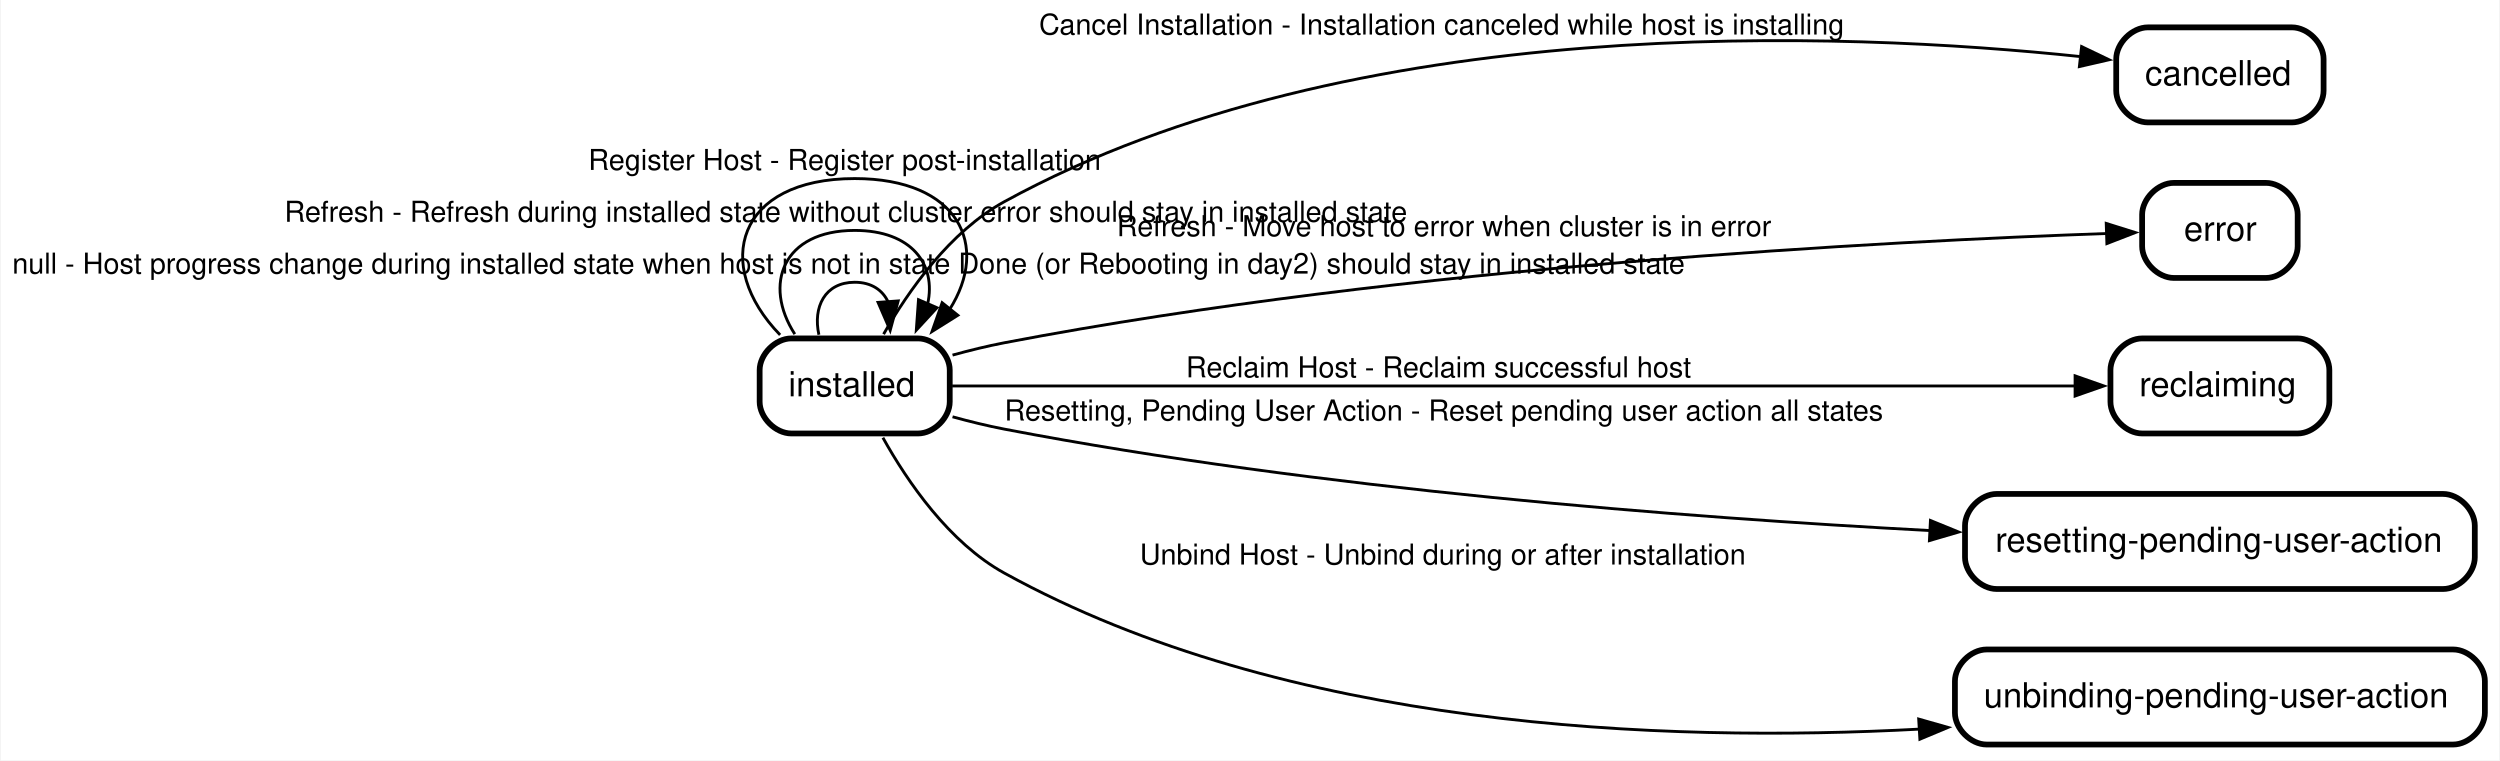
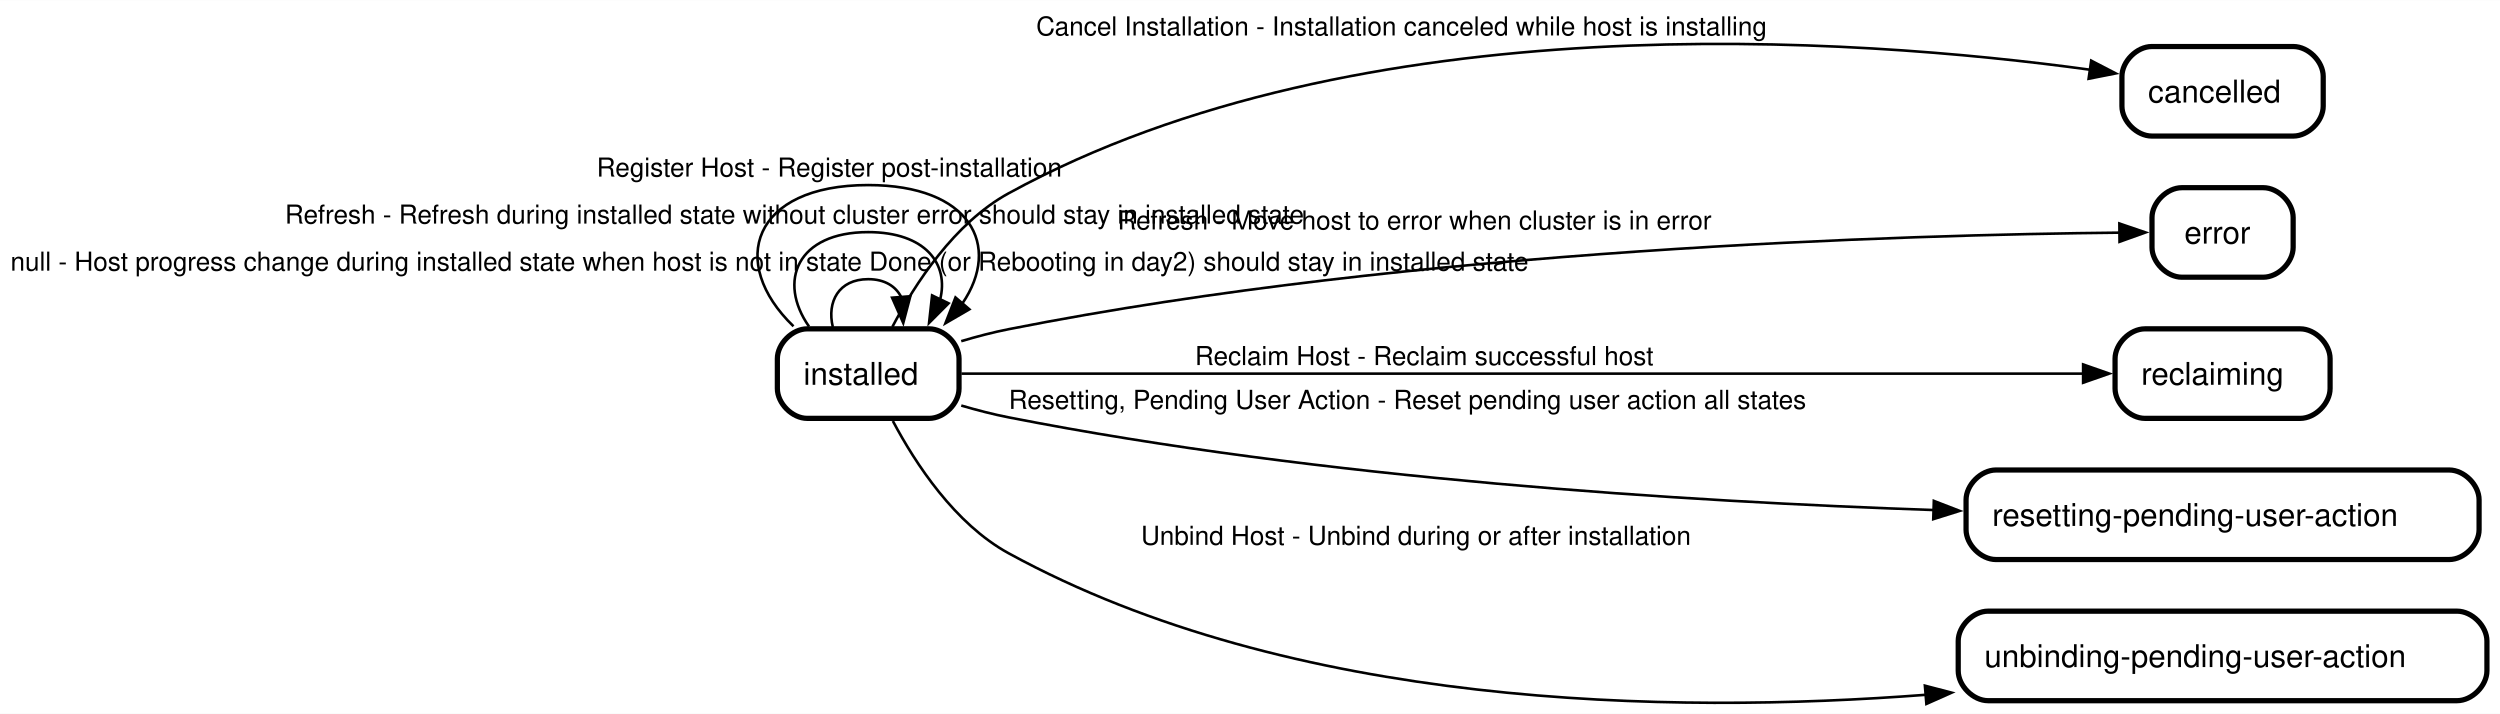
- <svg xmlns="http://www.w3.org/2000/svg" width="868pt" height="264pt" viewBox="0.00 0.00 867.50 264.00">
-   <g id="graph0" class="graph" transform="scale(1 1) rotate(0) translate(4 260)">
-     <polygon fill="white" stroke="none" points="-4,4 -4,-260 863.5,-260 863.5,4 -4,4" />
+ <svg xmlns="http://www.w3.org/2000/svg" width="956pt" height="273pt" viewBox="0.00 0.00 956.38 272.99">
+   <g id="graph0" class="graph" transform="scale(1 1) rotate(0) translate(4 268.99)">
+     <polygon fill="white" stroke="none" points="-4,4 -4,-268.99 952.38,-268.99 952.38,4 -4,4" />
    <g id="node1" class="node state regular">
-       <polygon fill="#ffffff" fill-opacity="0.004" stroke="none" stroke-width="2" points="803.5,-252 729.5,-252 729.5,-216 803.5,-216 803.5,-252" />
-       <text text-anchor="start" x="740.5" y="-230.4" font-family="Helvetica,sans-Serif" font-size="12.00">cancelled</text>
-       <path fill="none" stroke="black" stroke-width="2" d="M741.5,-217.5C741.5,-217.5 791.5,-217.5 791.5,-217.5 797,-217.5 802.5,-223 802.5,-228.5 802.5,-228.5 802.5,-239.5 802.5,-239.5 802.5,-245 797,-250.5 791.5,-250.5 791.5,-250.5 741.5,-250.5 741.5,-250.5 736,-250.5 730.5,-245 730.5,-239.5 730.5,-239.5 730.5,-228.5 730.5,-228.5 730.5,-223 736,-217.5 741.5,-217.5" />
+       <polygon fill="#ffffff" fill-opacity="0.004" stroke="none" stroke-width="2" points="885.75,-252.25 806.75,-252.25 806.75,-216 885.75,-216 885.75,-252.25" />
+       <text text-anchor="start" x="817.75" y="-229.85" font-family="Helvetica,sans-Serif" font-size="12.00">cancelled</text>
+       <path fill="none" stroke="black" stroke-width="2" d="M819.17,-217C819.17,-217 873.33,-217 873.33,-217 879.04,-217 884.75,-222.71 884.75,-228.42 884.75,-228.42 884.75,-239.83 884.75,-239.83 884.75,-245.54 879.04,-251.25 873.33,-251.25 873.33,-251.25 819.17,-251.25 819.17,-251.25 813.46,-251.25 807.75,-245.54 807.75,-239.83 807.75,-239.83 807.75,-228.42 807.75,-228.42 807.75,-222.71 813.46,-217 819.17,-217" />
    </g>
    <g id="node2" class="node state regular">
-       <polygon fill="#ffffff" fill-opacity="0.004" stroke="none" stroke-width="2" points="794.5,-198 738.5,-198 738.5,-162 794.5,-162 794.5,-198" />
-       <text text-anchor="start" x="754" y="-176.4" font-family="Helvetica,sans-Serif" font-size="12.00">error</text>
-       <path fill="none" stroke="black" stroke-width="2" d="M750.5,-163.5C750.5,-163.5 782.5,-163.5 782.5,-163.5 788,-163.5 793.5,-169 793.5,-174.5 793.5,-174.5 793.5,-185.5 793.5,-185.5 793.5,-191 788,-196.5 782.5,-196.5 782.5,-196.5 750.5,-196.5 750.5,-196.5 745,-196.5 739.5,-191 739.5,-185.5 739.5,-185.5 739.5,-174.5 739.5,-174.5 739.5,-169 745,-163.5 750.5,-163.5" />
+       <polygon fill="#ffffff" fill-opacity="0.004" stroke="none" stroke-width="2" points="874.25,-198.25 818.25,-198.25 818.25,-162 874.25,-162 874.25,-198.25" />
+       <text text-anchor="start" x="831.62" y="-175.85" font-family="Helvetica,sans-Serif" font-size="12.00">error</text>
+       <path fill="none" stroke="black" stroke-width="2" d="M830.67,-163C830.67,-163 861.83,-163 861.83,-163 867.54,-163 873.25,-168.71 873.25,-174.42 873.25,-174.42 873.25,-185.83 873.25,-185.83 873.25,-191.54 867.54,-197.25 861.83,-197.25 861.83,-197.25 830.67,-197.25 830.67,-197.25 824.96,-197.25 819.25,-191.54 819.25,-185.83 819.25,-185.83 819.25,-174.42 819.25,-174.42 819.25,-168.71 824.96,-163 830.67,-163" />
    </g>
    <g id="node3" class="node state regular">
-       <polygon fill="#ffffff" fill-opacity="0.004" stroke="none" stroke-width="2" points="326.5,-144 258.5,-144 258.5,-108 326.5,-108 326.5,-144" />
-       <text text-anchor="start" x="269.5" y="-122.4" font-family="Helvetica,sans-Serif" font-size="12.00">installed</text>
-       <path fill="none" stroke="black" stroke-width="2" d="M270.5,-109.5C270.5,-109.5 314.5,-109.5 314.5,-109.5 320,-109.5 325.5,-115 325.5,-120.5 325.5,-120.5 325.5,-131.5 325.5,-131.5 325.5,-137 320,-142.5 314.5,-142.5 314.5,-142.5 270.5,-142.5 270.5,-142.5 265,-142.5 259.5,-137 259.5,-131.5 259.5,-131.5 259.5,-120.5 259.5,-120.5 259.5,-115 265,-109.5 270.5,-109.5" />
+       <polygon fill="#ffffff" fill-opacity="0.004" stroke="none" stroke-width="2" points="363.88,-144.25 292.38,-144.25 292.38,-108 363.88,-108 363.88,-144.25" />
+       <text text-anchor="start" x="303.38" y="-121.85" font-family="Helvetica,sans-Serif" font-size="12.00">installed</text>
+       <path fill="none" stroke="black" stroke-width="2" d="M304.79,-109C304.79,-109 351.46,-109 351.46,-109 357.17,-109 362.88,-114.71 362.88,-120.42 362.88,-120.42 362.88,-131.83 362.88,-131.83 362.88,-137.54 357.17,-143.25 351.46,-143.25 351.46,-143.25 304.79,-143.25 304.79,-143.25 299.08,-143.25 293.38,-137.54 293.38,-131.83 293.38,-131.83 293.38,-120.42 293.38,-120.42 293.38,-114.71 299.08,-109 304.79,-109" />
    </g>
    <g id="edge1" class="edge transition">
-       <path fill="none" stroke="black" d="M302.53,-143.97C311.13,-159.01 325.56,-179.63 344.5,-190 465.83,-256.45 636.36,-248.97 718.13,-240.35" />
-       <polygon fill="black" stroke="black" points="718.48,-243.83 728.03,-239.25 717.71,-236.88 718.48,-243.83" />
-       <text text-anchor="start" x="356.5" y="-248" font-family="Helvetica,sans-Serif" font-size="10.00">Cancel Installation - Installation canceled while host is installing   </text>
+       <path fill="none" stroke="black" d="M337.37,-144C345.98,-160.38 361.11,-183.75 381.88,-195.12 516.39,-268.79 706.43,-254.6 795.52,-242.38" />
+       <polygon fill="black" stroke="black" points="795.99,-245.85 805.39,-240.97 795,-238.92 795.99,-245.85" />
+       <text text-anchor="start" x="392.38" y="-255.49" font-family="Helvetica,sans-Serif" font-size="10.00">Cancel Installation - Installation canceled while host is installing   </text>
    </g>
    <g id="edge4" class="edge transition">
-       <path fill="none" stroke="black" d="M326.47,-136.71C332.42,-138.35 338.61,-139.87 344.5,-141 484.1,-167.73 653.39,-176.34 727.58,-178.94" />
-       <polygon fill="black" stroke="black" points="727.03,-182.43 737.14,-179.26 727.26,-175.43 727.03,-182.43" />
-       <text text-anchor="start" x="383.5" y="-178" font-family="Helvetica,sans-Serif" font-size="10.00">Refresh - Move host to error when cluster is in error   </text>
+       <path fill="none" stroke="black" d="M363.72,-138.53C369.71,-140.32 375.93,-141.95 381.88,-143.12 537.36,-173.95 727.03,-179.26 806.9,-180.05" />
+       <polygon fill="black" stroke="black" points="806.77,-183.55 816.8,-180.13 806.83,-176.55 806.77,-183.55" />
+       <text text-anchor="start" x="423.5" y="-181.26" font-family="Helvetica,sans-Serif" font-size="10.00">Refresh - Move host to error when cluster is in error   </text>
    </g>
    <g id="edge2" class="edge transition">
-       <path fill="none" stroke="black" d="M280.07,-143.78C277.95,-153.31 282.1,-162 292.5,-162 298.35,-162 302.22,-159.25 304.11,-155.15" />
-       <polygon fill="black" stroke="black" points="307.6,-155.52 304.82,-145.29 300.61,-155.01 307.6,-155.52" />
-       <text text-anchor="start" x="0" y="-165" font-family="Helvetica,sans-Serif" font-size="10.00">null - Host progress change during installed state when host is not in state Done (or Rebooting in day2) should stay in installed state   </text>
+       <path fill="none" stroke="black" d="M314.59,-143.97C312.29,-153.53 316.8,-162.25 328.12,-162.25 334.49,-162.25 338.71,-159.49 340.77,-155.38" />
+       <polygon fill="black" stroke="black" points="344.25,-155.72 341.54,-145.48 337.27,-155.17 344.25,-155.72" />
+       <text text-anchor="start" x="0" y="-165.5" font-family="Helvetica,sans-Serif" font-size="10.00">null - Host progress change during installed state when host is not in state Done (or Rebooting in day2) should stay in installed state   </text>
    </g>
    <g id="edge5" class="edge transition">
-       <path fill="none" stroke="black" d="M271.71,-143.98C260.58,-161.2 267.51,-180 292.5,-180 312.42,-180 320.86,-168.06 317.84,-154.5" />
-       <polygon fill="black" stroke="black" points="321.07,-153.16 313.89,-145.37 314.65,-155.94 321.07,-153.16" />
-       <text text-anchor="start" x="94.5" y="-183" font-family="Helvetica,sans-Serif" font-size="10.00">Refresh - Refresh during installed state without cluster error should stay in installed state   </text>
+       <path fill="none" stroke="black" d="M305.49,-144.14C293.37,-161.41 300.92,-180.25 328.12,-180.25 350.02,-180.25 359.18,-168.05 355.61,-154.29" />
+       <polygon fill="black" stroke="black" points="358.88,-153.02 351.41,-145.51 352.57,-156.04 358.88,-153.02" />
+       <text text-anchor="start" x="105" y="-183.5" font-family="Helvetica,sans-Serif" font-size="10.00">Refresh - Refresh during installed state without cluster error should stay in installed state   </text>
    </g>
    <g id="edge6" class="edge transition">
-       <path fill="none" stroke="black" d="M266.6,-143.72C242.93,-168.11 251.57,-198 292.5,-198 328.64,-198 339.6,-174.71 325.39,-152.46" />
-       <polygon fill="black" stroke="black" points="328.32,-150.53 319.35,-144.9 322.86,-154.9 328.32,-150.53" />
-       <text text-anchor="start" x="200" y="-201" font-family="Helvetica,sans-Serif" font-size="10.00">Register Host - Register post-installation   </text>
+       <path fill="none" stroke="black" d="M299.55,-144.23C274.26,-168.61 283.79,-198.25 328.12,-198.25 367.27,-198.25 379.28,-175.15 364.16,-152.96" />
+       <polygon fill="black" stroke="black" points="366.84,-150.72 357.68,-145.39 361.52,-155.26 366.84,-150.72" />
+       <text text-anchor="start" x="224.25" y="-201.5" font-family="Helvetica,sans-Serif" font-size="10.00">Register Host - Register post-installation   </text>
    </g>
    <g id="node4" class="node state regular">
-       <polygon fill="#ffffff" fill-opacity="0.004" stroke="none" stroke-width="2" points="805.5,-144 727.5,-144 727.5,-108 805.5,-108 805.5,-144" />
-       <text text-anchor="start" x="738.5" y="-122.4" font-family="Helvetica,sans-Serif" font-size="12.00">reclaiming</text>
-       <path fill="none" stroke="black" stroke-width="2" d="M739.5,-109.5C739.5,-109.5 793.5,-109.5 793.5,-109.5 799,-109.5 804.5,-115 804.5,-120.5 804.5,-120.5 804.5,-131.5 804.5,-131.5 804.5,-137 799,-142.5 793.5,-142.5 793.5,-142.5 739.5,-142.5 739.5,-142.5 734,-142.5 728.5,-137 728.5,-131.5 728.5,-131.5 728.5,-120.5 728.5,-120.5 728.5,-115 734,-109.5 739.5,-109.5" />
+       <polygon fill="#ffffff" fill-opacity="0.004" stroke="none" stroke-width="2" points="888.38,-144.25 804.12,-144.25 804.12,-108 888.38,-108 888.38,-144.25" />
+       <text text-anchor="start" x="815.12" y="-121.85" font-family="Helvetica,sans-Serif" font-size="12.00">reclaiming</text>
+       <path fill="none" stroke="black" stroke-width="2" d="M816.54,-109C816.54,-109 875.96,-109 875.96,-109 881.67,-109 887.38,-114.71 887.38,-120.42 887.38,-120.42 887.38,-131.83 887.38,-131.83 887.38,-137.54 881.67,-143.25 875.96,-143.25 875.96,-143.25 816.54,-143.25 816.54,-143.25 810.83,-143.25 805.12,-137.54 805.12,-131.83 805.12,-131.83 805.12,-120.42 805.12,-120.42 805.12,-114.71 810.83,-109 816.54,-109" />
    </g>
    <g id="edge3" class="edge transition">
-       <path fill="none" stroke="black" d="M326.32,-126C407.8,-126 619.71,-126 716.27,-126" />
-       <polygon fill="black" stroke="black" points="716.22,-129.5 726.22,-126 716.22,-122.5 716.22,-129.5" />
-       <text text-anchor="start" x="407.5" y="-129" font-family="Helvetica,sans-Serif" font-size="10.00">Reclaim Host - Reclaim successful host   </text>
+       <path fill="none" stroke="black" d="M363.79,-126.12C452.46,-126.12 687.9,-126.12 793.14,-126.12" />
+       <polygon fill="black" stroke="black" points="792.9,-129.63 802.9,-126.13 792.9,-122.63 792.9,-129.63" />
+       <text text-anchor="start" x="453.12" y="-129.38" font-family="Helvetica,sans-Serif" font-size="10.00">Reclaim Host - Reclaim successful host   </text>
    </g>
    <g id="node5" class="node state regular">
-       <polygon fill="#ffffff" fill-opacity="0.004" stroke="none" stroke-width="2" points="856,-90 677,-90 677,-54 856,-54 856,-90" />
-       <text text-anchor="start" x="688.5" y="-68.4" font-family="Helvetica,sans-Serif" font-size="12.00">resetting-pending-user-action</text>
-       <path fill="none" stroke="black" stroke-width="2" d="M689,-55.5C689,-55.5 844,-55.5 844,-55.5 849.5,-55.5 855,-61 855,-66.5 855,-66.5 855,-77.5 855,-77.5 855,-83 849.5,-88.5 844,-88.5 844,-88.5 689,-88.5 689,-88.5 683.5,-88.5 678,-83 678,-77.5 678,-77.5 678,-66.5 678,-66.5 678,-61 683.5,-55.5 689,-55.5" />
+       <polygon fill="#ffffff" fill-opacity="0.004" stroke="none" stroke-width="2" points="945.38,-90.25 747.12,-90.25 747.12,-54 945.38,-54 945.38,-90.25" />
+       <text text-anchor="start" x="758.12" y="-67.85" font-family="Helvetica,sans-Serif" font-size="12.00">resetting-pending-user-action</text>
+       <path fill="none" stroke="black" stroke-width="2" d="M759.54,-55C759.54,-55 932.96,-55 932.96,-55 938.67,-55 944.38,-60.71 944.38,-66.42 944.38,-66.42 944.38,-77.83 944.38,-77.83 944.38,-83.54 938.67,-89.25 932.96,-89.25 932.96,-89.25 759.54,-89.25 759.54,-89.25 753.83,-89.25 748.12,-83.54 748.12,-77.83 748.12,-77.83 748.12,-66.42 748.12,-66.42 748.12,-60.71 753.83,-55 759.54,-55" />
    </g>
    <g id="edge7" class="edge transition">
-       <path fill="none" stroke="black" d="M326.47,-115.29C332.42,-113.65 338.61,-112.13 344.5,-111 453.34,-90.16 580.22,-80.33 666.02,-75.78" />
-       <polygon fill="black" stroke="black" points="666,-79.29 675.81,-75.28 665.64,-72.3 666,-79.29" />
-       <text text-anchor="start" x="344.5" y="-114" font-family="Helvetica,sans-Serif" font-size="10.00">Resetting, Pending User Action - Reset pending user action all states   </text>
+       <path fill="none" stroke="black" d="M363.73,-113.91C369.72,-112.15 375.93,-110.54 381.88,-109.38 501.54,-85.88 641.39,-77.15 735.89,-73.93" />
+       <polygon fill="black" stroke="black" points="735.79,-77.43 745.67,-73.61 735.57,-70.44 735.79,-77.43" />
+       <text text-anchor="start" x="381.88" y="-112.62" font-family="Helvetica,sans-Serif" font-size="10.00">Resetting, Pending User Action - Reset pending user action all states   </text>
    </g>
    <g id="node6" class="node state regular">
-       <polygon fill="#ffffff" fill-opacity="0.004" stroke="none" stroke-width="2" points="859.5,-36 673.5,-36 673.5,0 859.5,0 859.5,-36" />
-       <text text-anchor="start" x="684.5" y="-14.4" font-family="Helvetica,sans-Serif" font-size="12.00">unbinding-pending-user-action</text>
-       <path fill="none" stroke="black" stroke-width="2" d="M685.5,-1.5C685.5,-1.5 847.5,-1.5 847.5,-1.5 853,-1.5 858.5,-7 858.5,-12.5 858.5,-12.5 858.5,-23.5 858.5,-23.5 858.5,-29 853,-34.5 847.5,-34.5 847.5,-34.5 685.5,-34.5 685.5,-34.5 680,-34.5 674.5,-29 674.5,-23.5 674.5,-23.5 674.5,-12.5 674.5,-12.5 674.5,-7 680,-1.5 685.5,-1.5" />
+       <polygon fill="#ffffff" fill-opacity="0.004" stroke="none" stroke-width="2" points="948.38,-36.25 744.12,-36.25 744.12,0 948.38,0 948.38,-36.25" />
+       <text text-anchor="start" x="755.12" y="-13.85" font-family="Helvetica,sans-Serif" font-size="12.00">unbinding-pending-user-action</text>
+       <path fill="none" stroke="black" stroke-width="2" d="M756.54,-1C756.54,-1 935.96,-1 935.96,-1 941.67,-1 947.38,-6.71 947.38,-12.42 947.38,-12.42 947.38,-23.83 947.38,-23.83 947.38,-29.54 941.67,-35.25 935.96,-35.25 935.96,-35.25 756.54,-35.25 756.54,-35.25 750.83,-35.25 745.12,-29.54 745.12,-23.83 745.12,-23.83 745.12,-12.42 745.12,-12.42 745.12,-6.71 750.83,-1 756.54,-1" />
    </g>
    <g id="edge8" class="edge transition">
-       <path fill="none" stroke="black" d="M302.29,-108.04C310.82,-92.74 325.28,-71.59 344.5,-61 442.46,-7.02 572.8,-2.03 662.36,-6.86" />
-       <polygon fill="black" stroke="black" points="661.92,-10.34 672.11,-7.44 662.33,-3.35 661.92,-10.34" />
-       <text text-anchor="start" x="391.5" y="-64" font-family="Helvetica,sans-Serif" font-size="10.00">Unbind Host - Unbind during or after installation   </text>
+       <path fill="none" stroke="black" d="M337.56,-108C346.2,-91.7 361.28,-68.64 381.88,-57.38 490.15,1.84 634.33,4.33 732.94,-3.27" />
+       <polygon fill="black" stroke="black" points="732.37,-6.74 742.62,-4.07 732.94,0.24 732.37,-6.74" />
+       <text text-anchor="start" x="432.5" y="-60.62" font-family="Helvetica,sans-Serif" font-size="10.00">Unbind Host - Unbind during or after installation   </text>
    </g>
  </g>
</svg>
